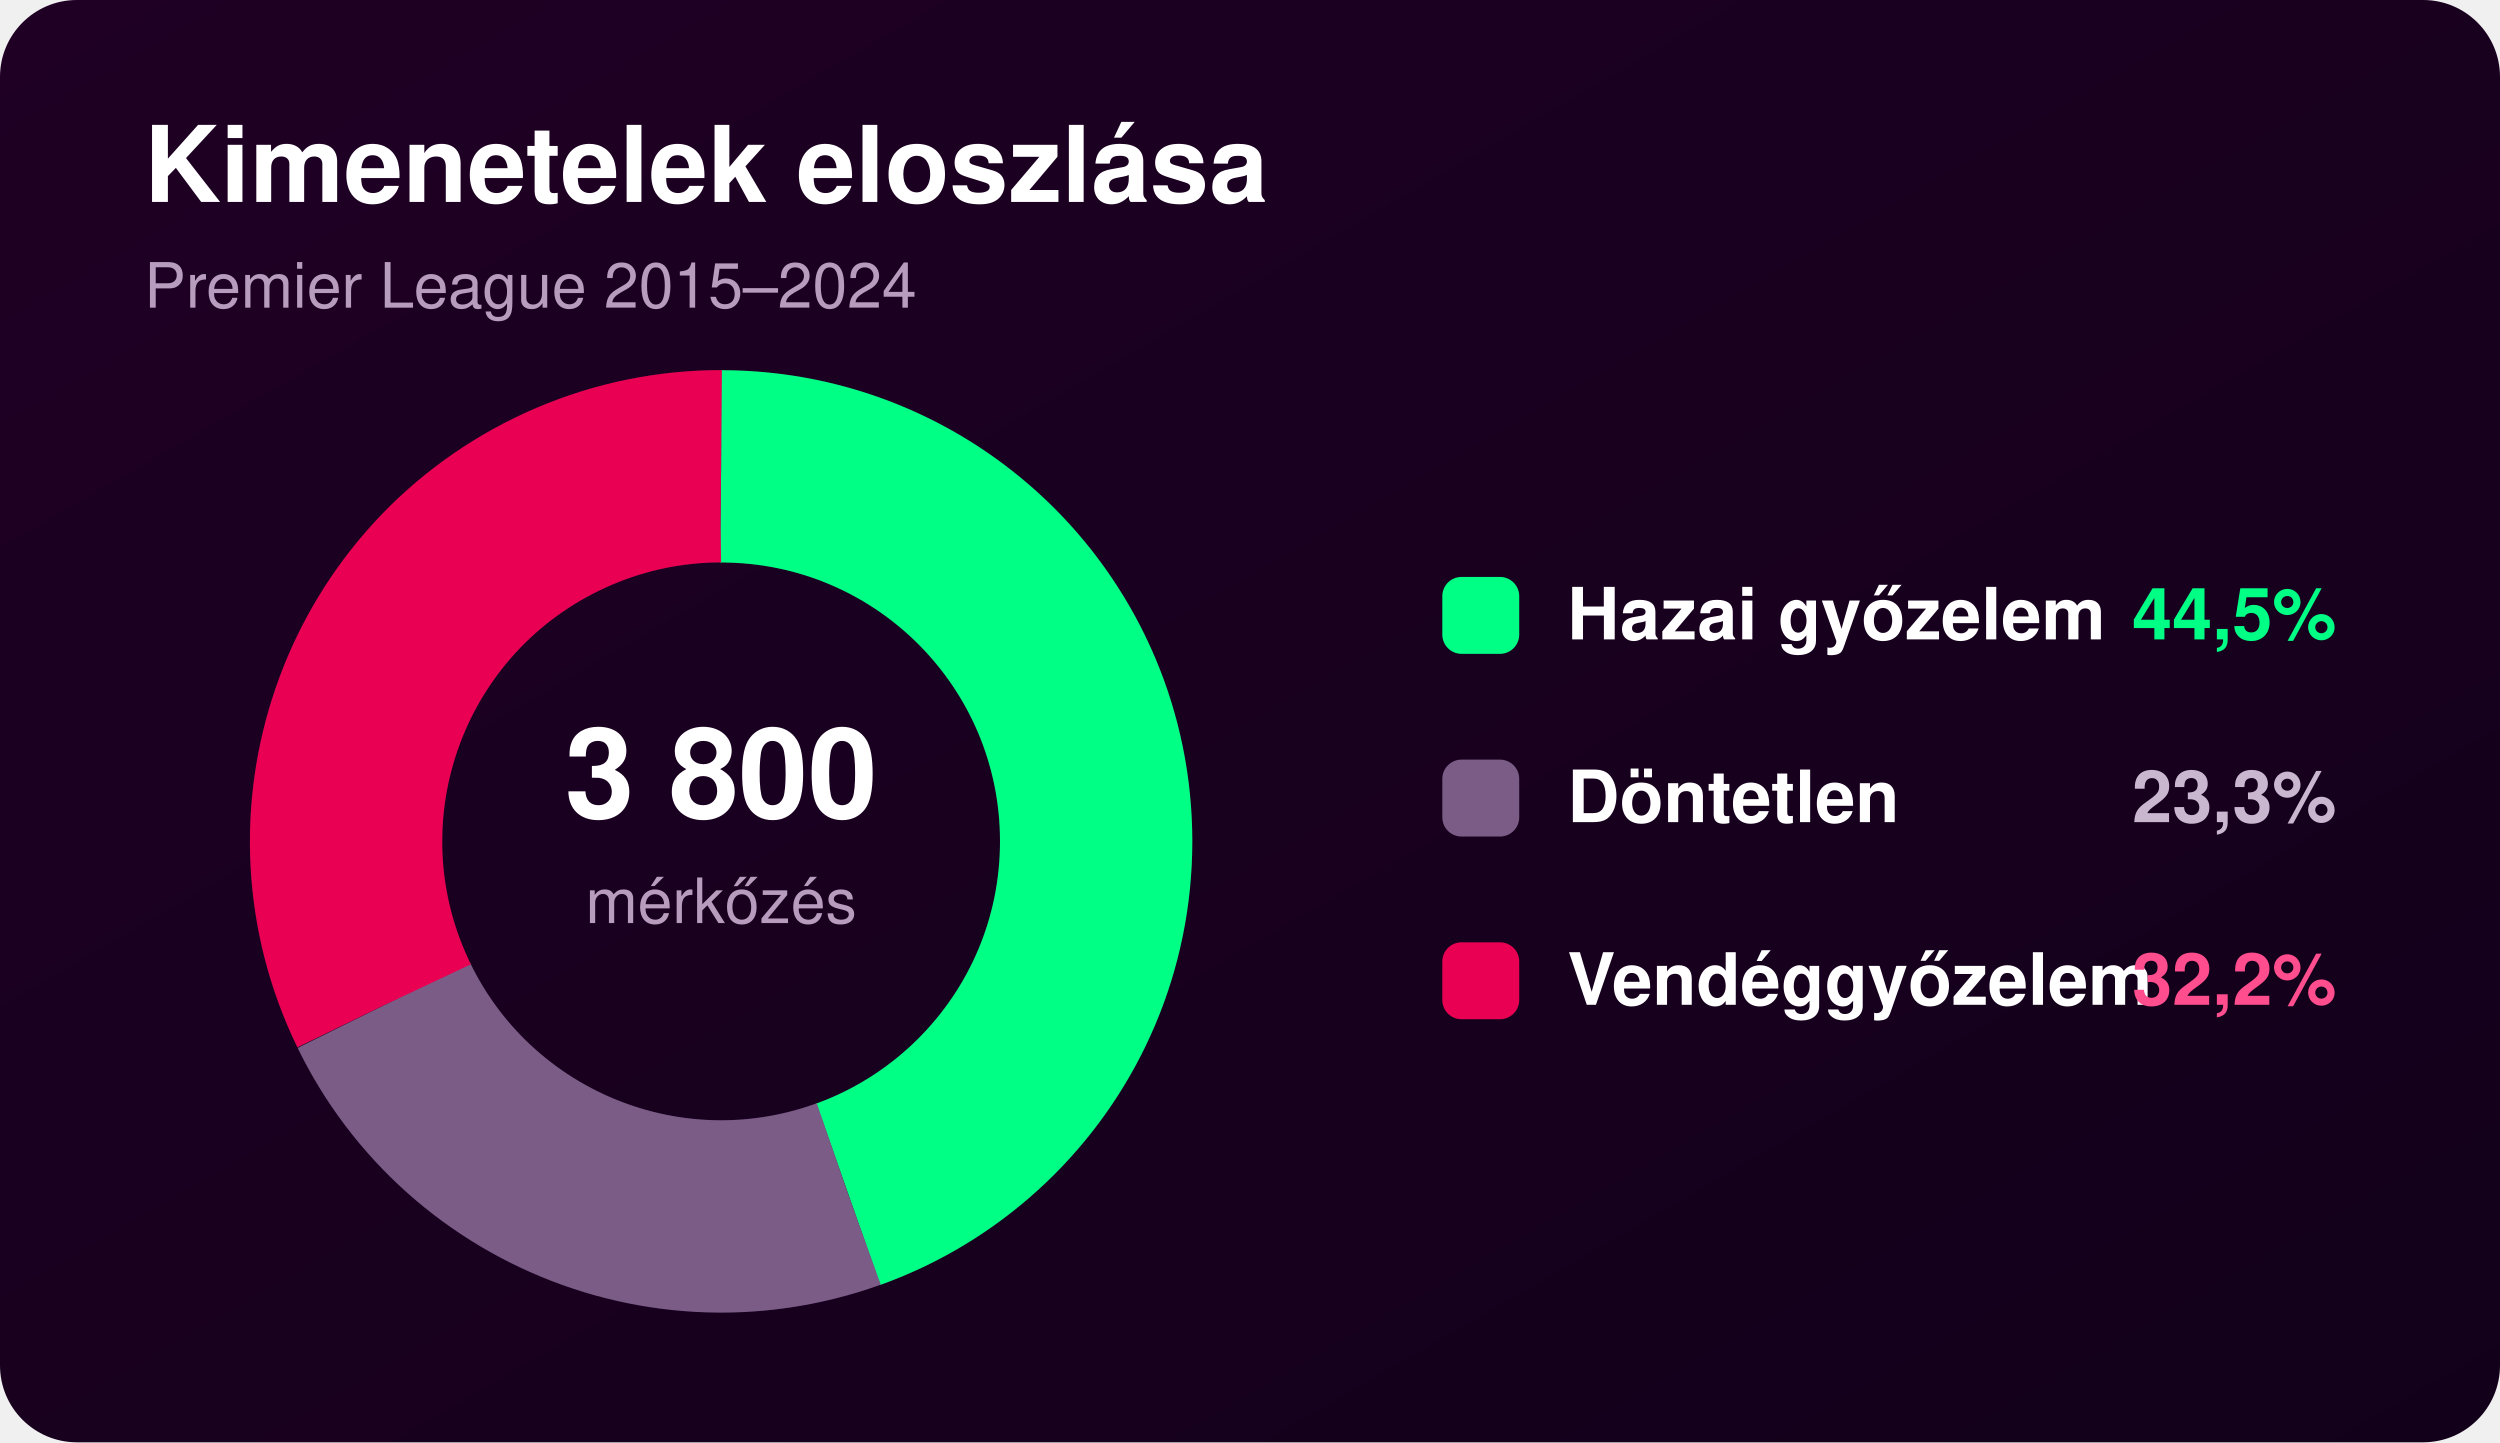
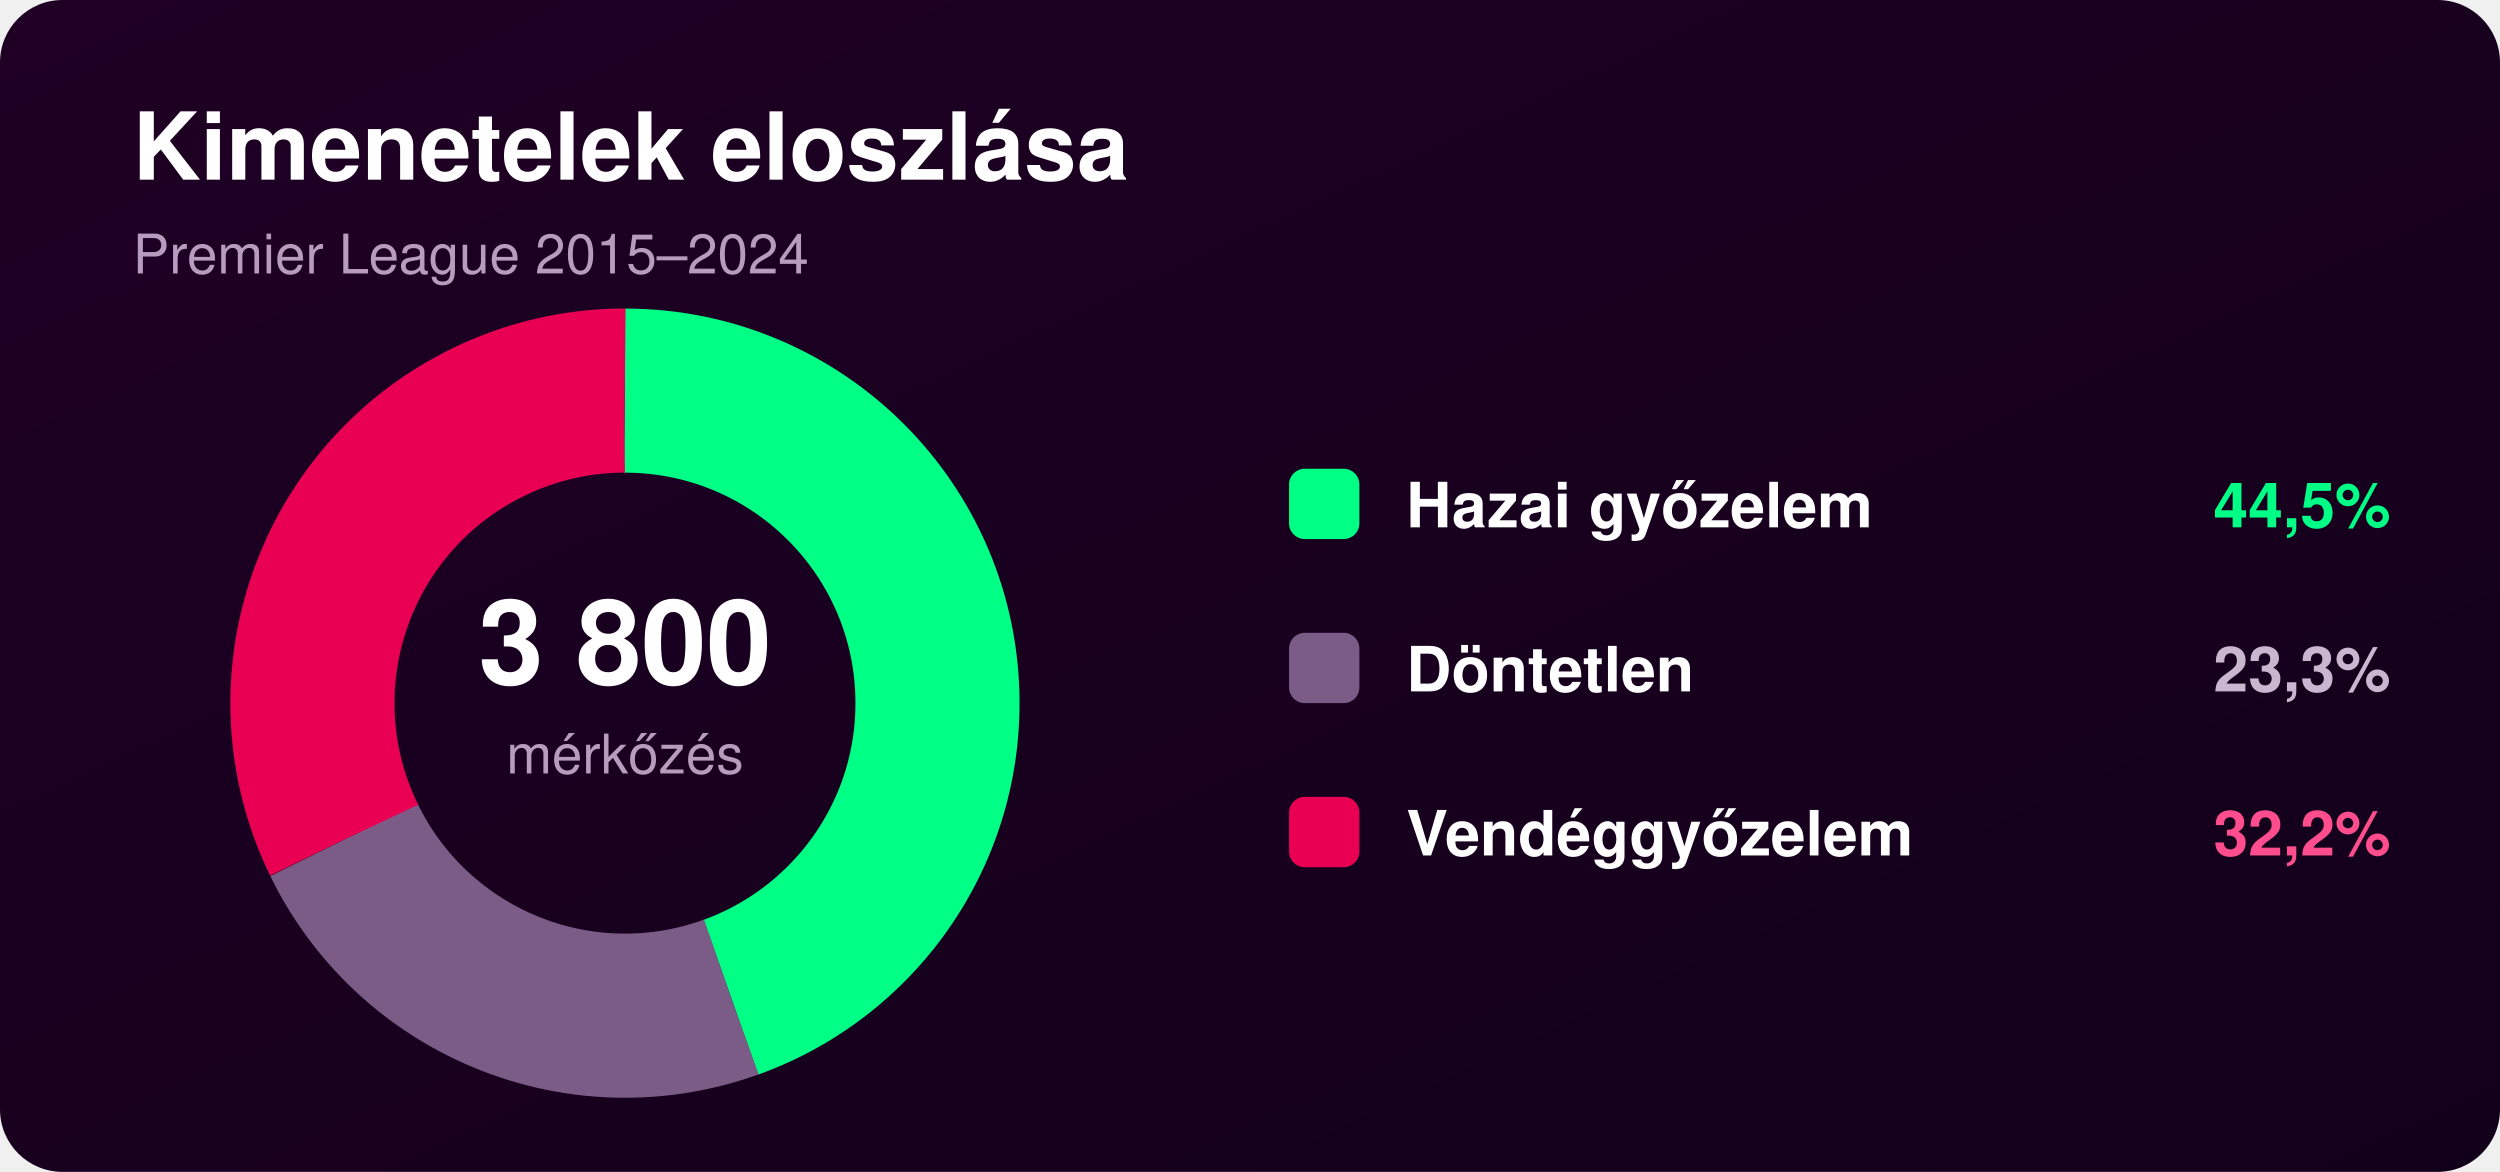
- <svg xmlns="http://www.w3.org/2000/svg" width="520" height="300" viewBox="0 0 520 300" font-family="'Segoe UI',Helvetica,Arial,sans-serif">
+ <svg xmlns="http://www.w3.org/2000/svg" width="640" height="300" viewBox="0 0 640 300" font-family="'Segoe UI',Helvetica,Arial,sans-serif">
  <defs>
    <linearGradient id="bgd" x1="0" y1="0" x2="1" y2="1">
      <stop offset="0" stop-color="#1f0024" />
      <stop offset="1" stop-color="#12001a" />
    </linearGradient>
  </defs>
-   <rect width="520" height="300" rx="16" fill="url(#bgd)" />
-   <text x="30" y="42" fill="#ffffff" font-size="22" font-weight="800">Kimenetelek eloszlása</text>
-   <text x="30" y="64" fill="#b79cbe" font-size="13">Premier League 2015–2024</text>
-   <g fill="none" stroke-width="40">
-     <circle cx="150" cy="175" r="78" stroke="#2c1233" />
-     <circle cx="150" cy="175" r="78" stroke="#00ff85" stroke-dasharray="218.09 490.09" transform="rotate(-90 150 175)" />
-     <circle cx="150" cy="175" r="78" stroke="#7a5c86" stroke-dasharray="114.19 490.09" transform="rotate(70.2 150 175)" />
-     <circle cx="150" cy="175" r="78" stroke="#e90052" stroke-dasharray="157.81 490.09" transform="rotate(154.08 150 175)" />
+   <rect width="640" height="300" rx="16" fill="url(#bgd)" />
+   <text x="34" y="46" fill="#ffffff" font-size="24" font-weight="800">Kimenetelek eloszlása</text>
+   <text x="34" y="70" fill="#b79cbe" font-size="14">Premier League 2015–2024</text>
+   <g fill="none" stroke-width="42">
+     <circle cx="160" cy="180" r="80" stroke="#2c1233" />
+     <circle cx="160" cy="180" r="80" stroke="#00ff85" stroke-dasharray="223.68 502.65" transform="rotate(-90 160 180)" />
+     <circle cx="160" cy="180" r="80" stroke="#7a5c86" stroke-dasharray="117.12 502.65" transform="rotate(70.2 160 180)" />
+     <circle cx="160" cy="180" r="80" stroke="#e90052" stroke-dasharray="161.85 502.65" transform="rotate(154.08 160 180)" />
  </g>
-   <text x="150" y="170" text-anchor="middle" fill="#ffffff" font-size="26" font-weight="800">3 800</text>
-   <text x="150" y="192" text-anchor="middle" fill="#b79cbe" font-size="13">mérkőzés</text>
-   <g font-size="15">
-     <rect x="300" y="120" width="16" height="16" rx="4" fill="#00ff85" />
-     <text x="326" y="133" fill="#ffffff" font-weight="700">Hazai győzelem</text>
-     <text x="486" y="133" fill="#00ff85" text-anchor="end" font-weight="800">44,5%</text>
-     <rect x="300" y="158" width="16" height="16" rx="4" fill="#7a5c86" />
-     <text x="326" y="171" fill="#ffffff" font-weight="700">Döntetlen</text>
-     <text x="486" y="171" fill="#c9b6cf" text-anchor="end" font-weight="800">23,3%</text>
-     <rect x="300" y="196" width="16" height="16" rx="4" fill="#e90052" />
-     <text x="326" y="209" fill="#ffffff" font-weight="700">Vendéggyőzelem</text>
-     <text x="486" y="209" fill="#ff4d8d" text-anchor="end" font-weight="800">32,2%</text>
+   <text x="160" y="175" text-anchor="middle" fill="#ffffff" font-size="30" font-weight="800">3 800</text>
+   <text x="160" y="198" text-anchor="middle" fill="#b79cbe" font-size="14">mérkőzés</text>
+   <g font-size="16">
+     <rect x="330" y="120" width="18" height="18" rx="4" fill="#00ff85" />
+     <text x="360" y="135" fill="#ffffff" font-weight="700">Hazai győzelem</text>
+     <text x="612" y="135" fill="#00ff85" text-anchor="end" font-weight="800">44,5%</text>
+     <rect x="330" y="162" width="18" height="18" rx="4" fill="#7a5c86" />
+     <text x="360" y="177" fill="#ffffff" font-weight="700">Döntetlen</text>
+     <text x="612" y="177" fill="#c9b6cf" text-anchor="end" font-weight="800">23,3%</text>
+     <rect x="330" y="204" width="18" height="18" rx="4" fill="#e90052" />
+     <text x="360" y="219" fill="#ffffff" font-weight="700">Vendéggyőzelem</text>
+     <text x="612" y="219" fill="#ff4d8d" text-anchor="end" font-weight="800">32,2%</text>
  </g>
</svg>
